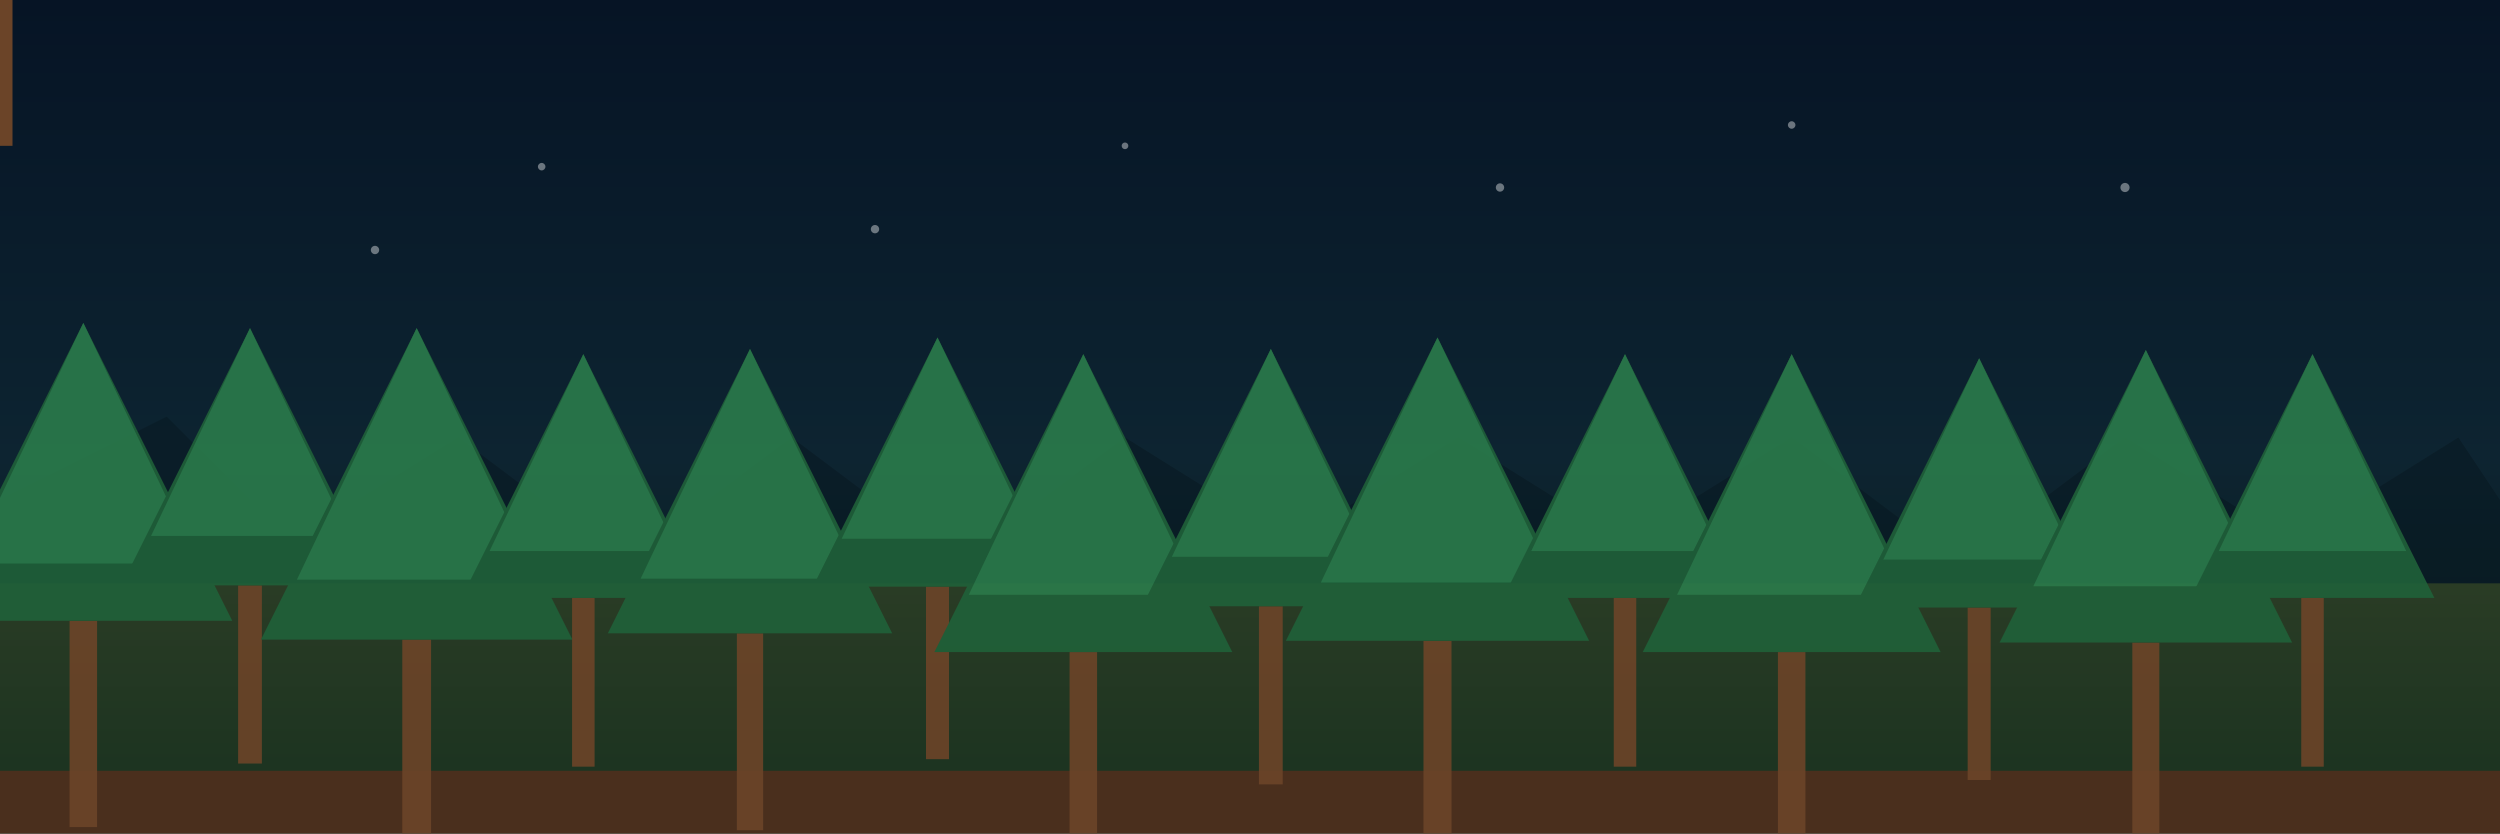
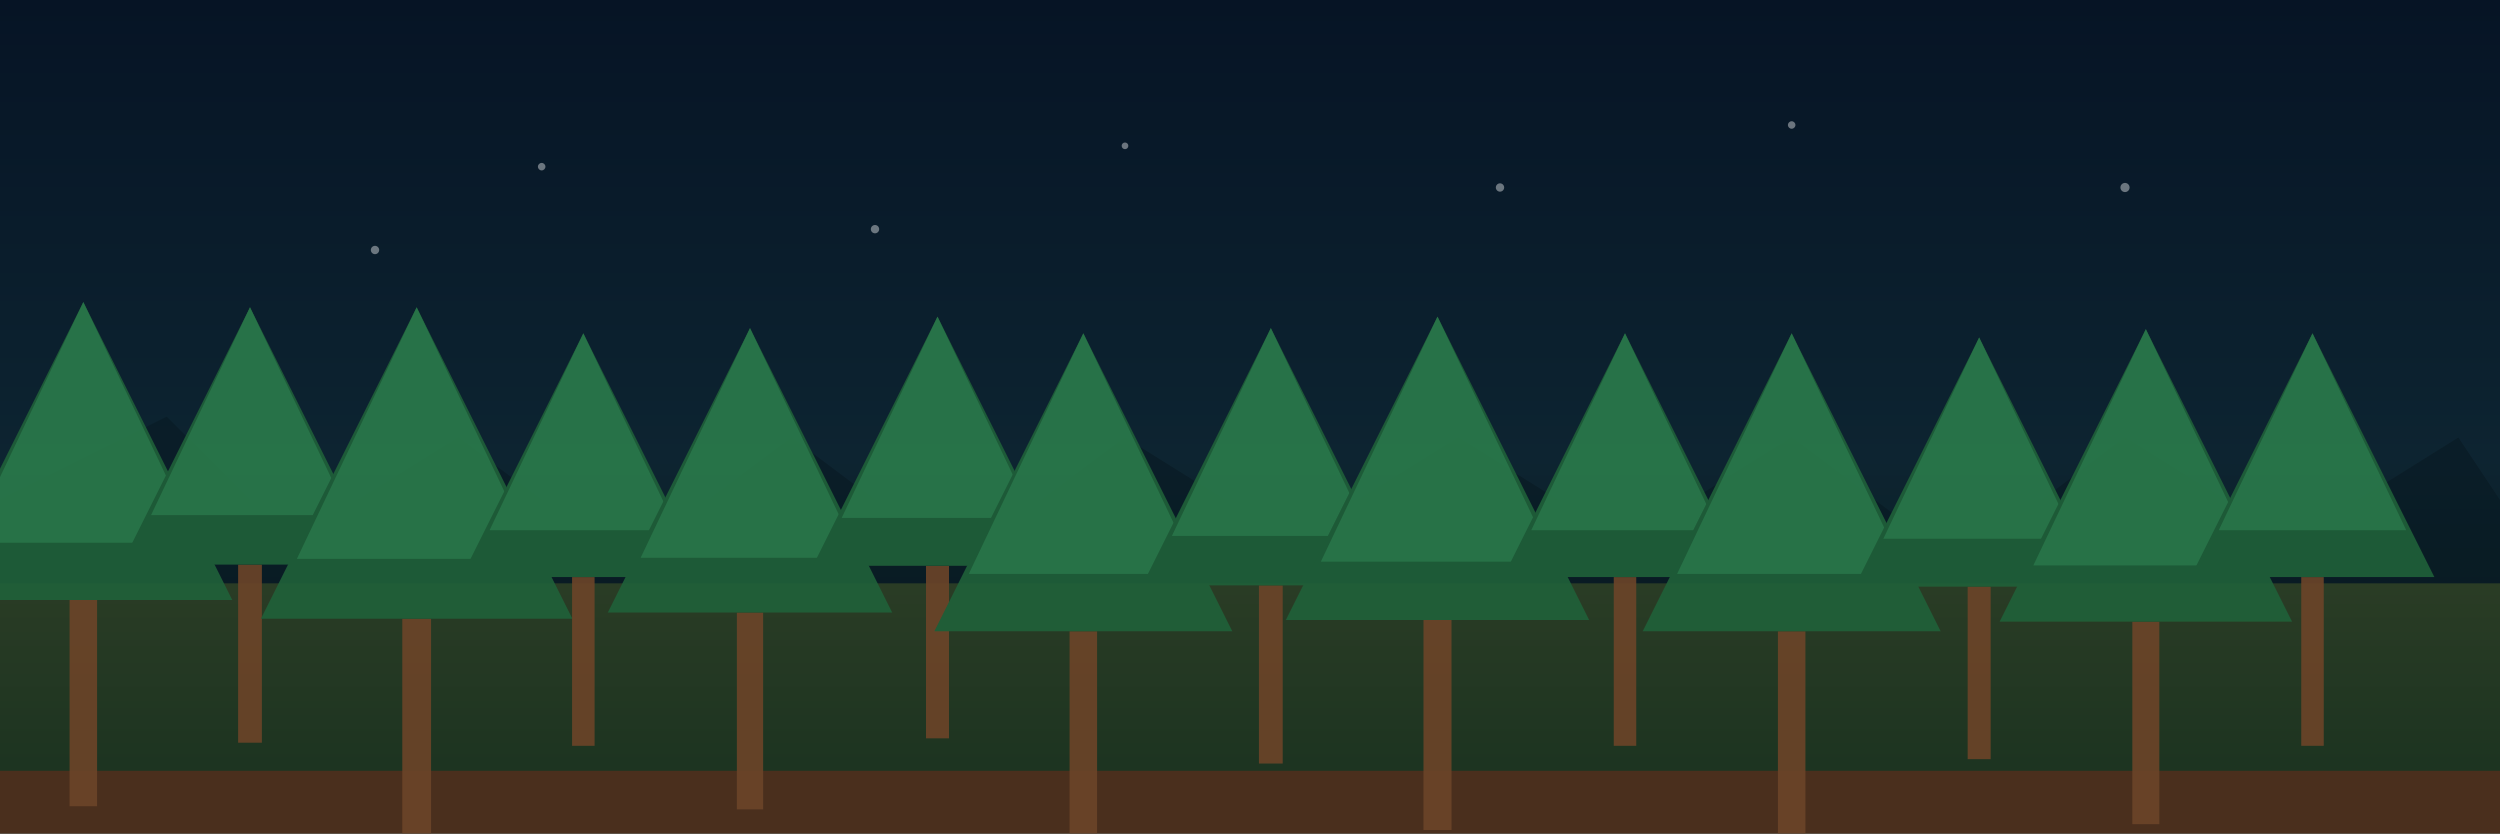
<svg xmlns="http://www.w3.org/2000/svg" viewBox="0 0 1200 400" preserveAspectRatio="xMidYMid slice">
  <defs>
    <linearGradient id="forestSky" x1="0" y1="0" x2="0" y2="1">
      <stop offset="0%" stop-color="#061425" />
      <stop offset="55%" stop-color="#0d2431" />
      <stop offset="100%" stop-color="#081912" />
    </linearGradient>
    <linearGradient id="forestFog" x1="0" y1="0" x2="1" y2="0">
      <stop offset="0%" stop-color="rgba(46,204,113,0.18)" />
      <stop offset="100%" stop-color="rgba(79,209,197,0.18)" />
    </linearGradient>
    <linearGradient id="forestGround" x1="0" y1="0" x2="0" y2="1">
      <stop offset="0%" stop-color="#2a3c25" />
      <stop offset="100%" stop-color="#18311f" />
    </linearGradient>
+     <g id="treeSimple">
+       <rect x="-6" y="-20" width="12" height="90" fill="#6b4428" />
+       <polygon points="-65,-20 65,-20 0,-150" fill="#1f6038" />
+       <polygon points="-50,-45 50,-45 0,-150" fill="#2a7b4a" />
+     </g>
  </defs>
  <rect width="1200" height="400" fill="url(#forestSky)" />
  <g fill="#081820" opacity="0.55">
    <path d="M0 240 L80 200 L140 260 L220 210 L300 270 L380 210 L460 270 L540 210 L620 260 L700 210 L780 260 L860 210 L940 270 L1020 210 L1100 260 L1180 210 L1200 240 L1200 400 L0 400 Z" />
  </g>
  <rect y="280" width="1200" height="120" fill="url(#forestGround)" />
  <rect y="380" width="1200" height="20" fill="#4a2f1d" />
  <rect y="370" width="1200" height="30" fill="#4a2f1d" />
-   <g id="treeSimple">
-     <rect x="-6" y="-20" width="12" height="90" fill="#6b4428" />
-     <polygon points="-65,-20 65,-20 0,-150" fill="#1f6038" />
-     <polygon points="-50,-45 50,-45 0,-150" fill="#2a7b4a" />
-   </g>
  <g opacity="0.9">
-     <g transform="translate(40 320) scale(1.1)">
+     <g transform="translate(40 310) scale(1.1)">
      <use href="#treeSimple" />
    </g>
-     <g transform="translate(120 300) scale(0.95)">
+     <g transform="translate(120 290) scale(0.95)">
      <use href="#treeSimple" />
    </g>
-     <g transform="translate(200 330) scale(1.15)">
+     <g transform="translate(200 320) scale(1.15)">
      <use href="#treeSimple" />
    </g>
-     <g transform="translate(280 305) scale(0.9)">
+     <g transform="translate(280 295) scale(0.9)">
      <use href="#treeSimple" />
    </g>
-     <g transform="translate(360 325) scale(1.05)">
+     <g transform="translate(360 315) scale(1.05)">
      <use href="#treeSimple" />
    </g>
-     <g transform="translate(450 300) scale(0.92)">
+     <g transform="translate(450 290) scale(0.92)">
      <use href="#treeSimple" />
    </g>
-     <g transform="translate(520 335) scale(1.1)">
+     <g transform="translate(520 325) scale(1.1)">
      <use href="#treeSimple" />
    </g>
-     <g transform="translate(610 310) scale(0.95)">
+     <g transform="translate(610 300) scale(0.95)">
      <use href="#treeSimple" />
    </g>
-     <g transform="translate(690 330) scale(1.12)">
+     <g transform="translate(690 320) scale(1.12)">
      <use href="#treeSimple" />
    </g>
-     <g transform="translate(780 305) scale(0.9)">
+     <g transform="translate(780 295) scale(0.9)">
      <use href="#treeSimple" />
    </g>
-     <g transform="translate(860 335) scale(1.1)">
+     <g transform="translate(860 325) scale(1.1)">
      <use href="#treeSimple" />
    </g>
-     <g transform="translate(950 310) scale(0.92)">
+     <g transform="translate(950 300) scale(0.92)">
      <use href="#treeSimple" />
    </g>
-     <g transform="translate(1030 330) scale(1.08)">
+     <g transform="translate(1030 320) scale(1.08)">
      <use href="#treeSimple" />
    </g>
-     <g transform="translate(1110 305) scale(0.9)">
+     <g transform="translate(1110 295) scale(0.9)">
      <use href="#treeSimple" />
    </g>
  </g>
  <g fill="rgba(255,255,255,0.4)">
    <circle cx="180" cy="120" r="2" />
    <circle cx="260" cy="80" r="1.8" />
    <circle cx="420" cy="110" r="2" />
    <circle cx="540" cy="70" r="1.6" />
    <circle cx="720" cy="90" r="2" />
    <circle cx="860" cy="60" r="1.8" />
    <circle cx="1020" cy="90" r="2.2" />
  </g>
</svg>
